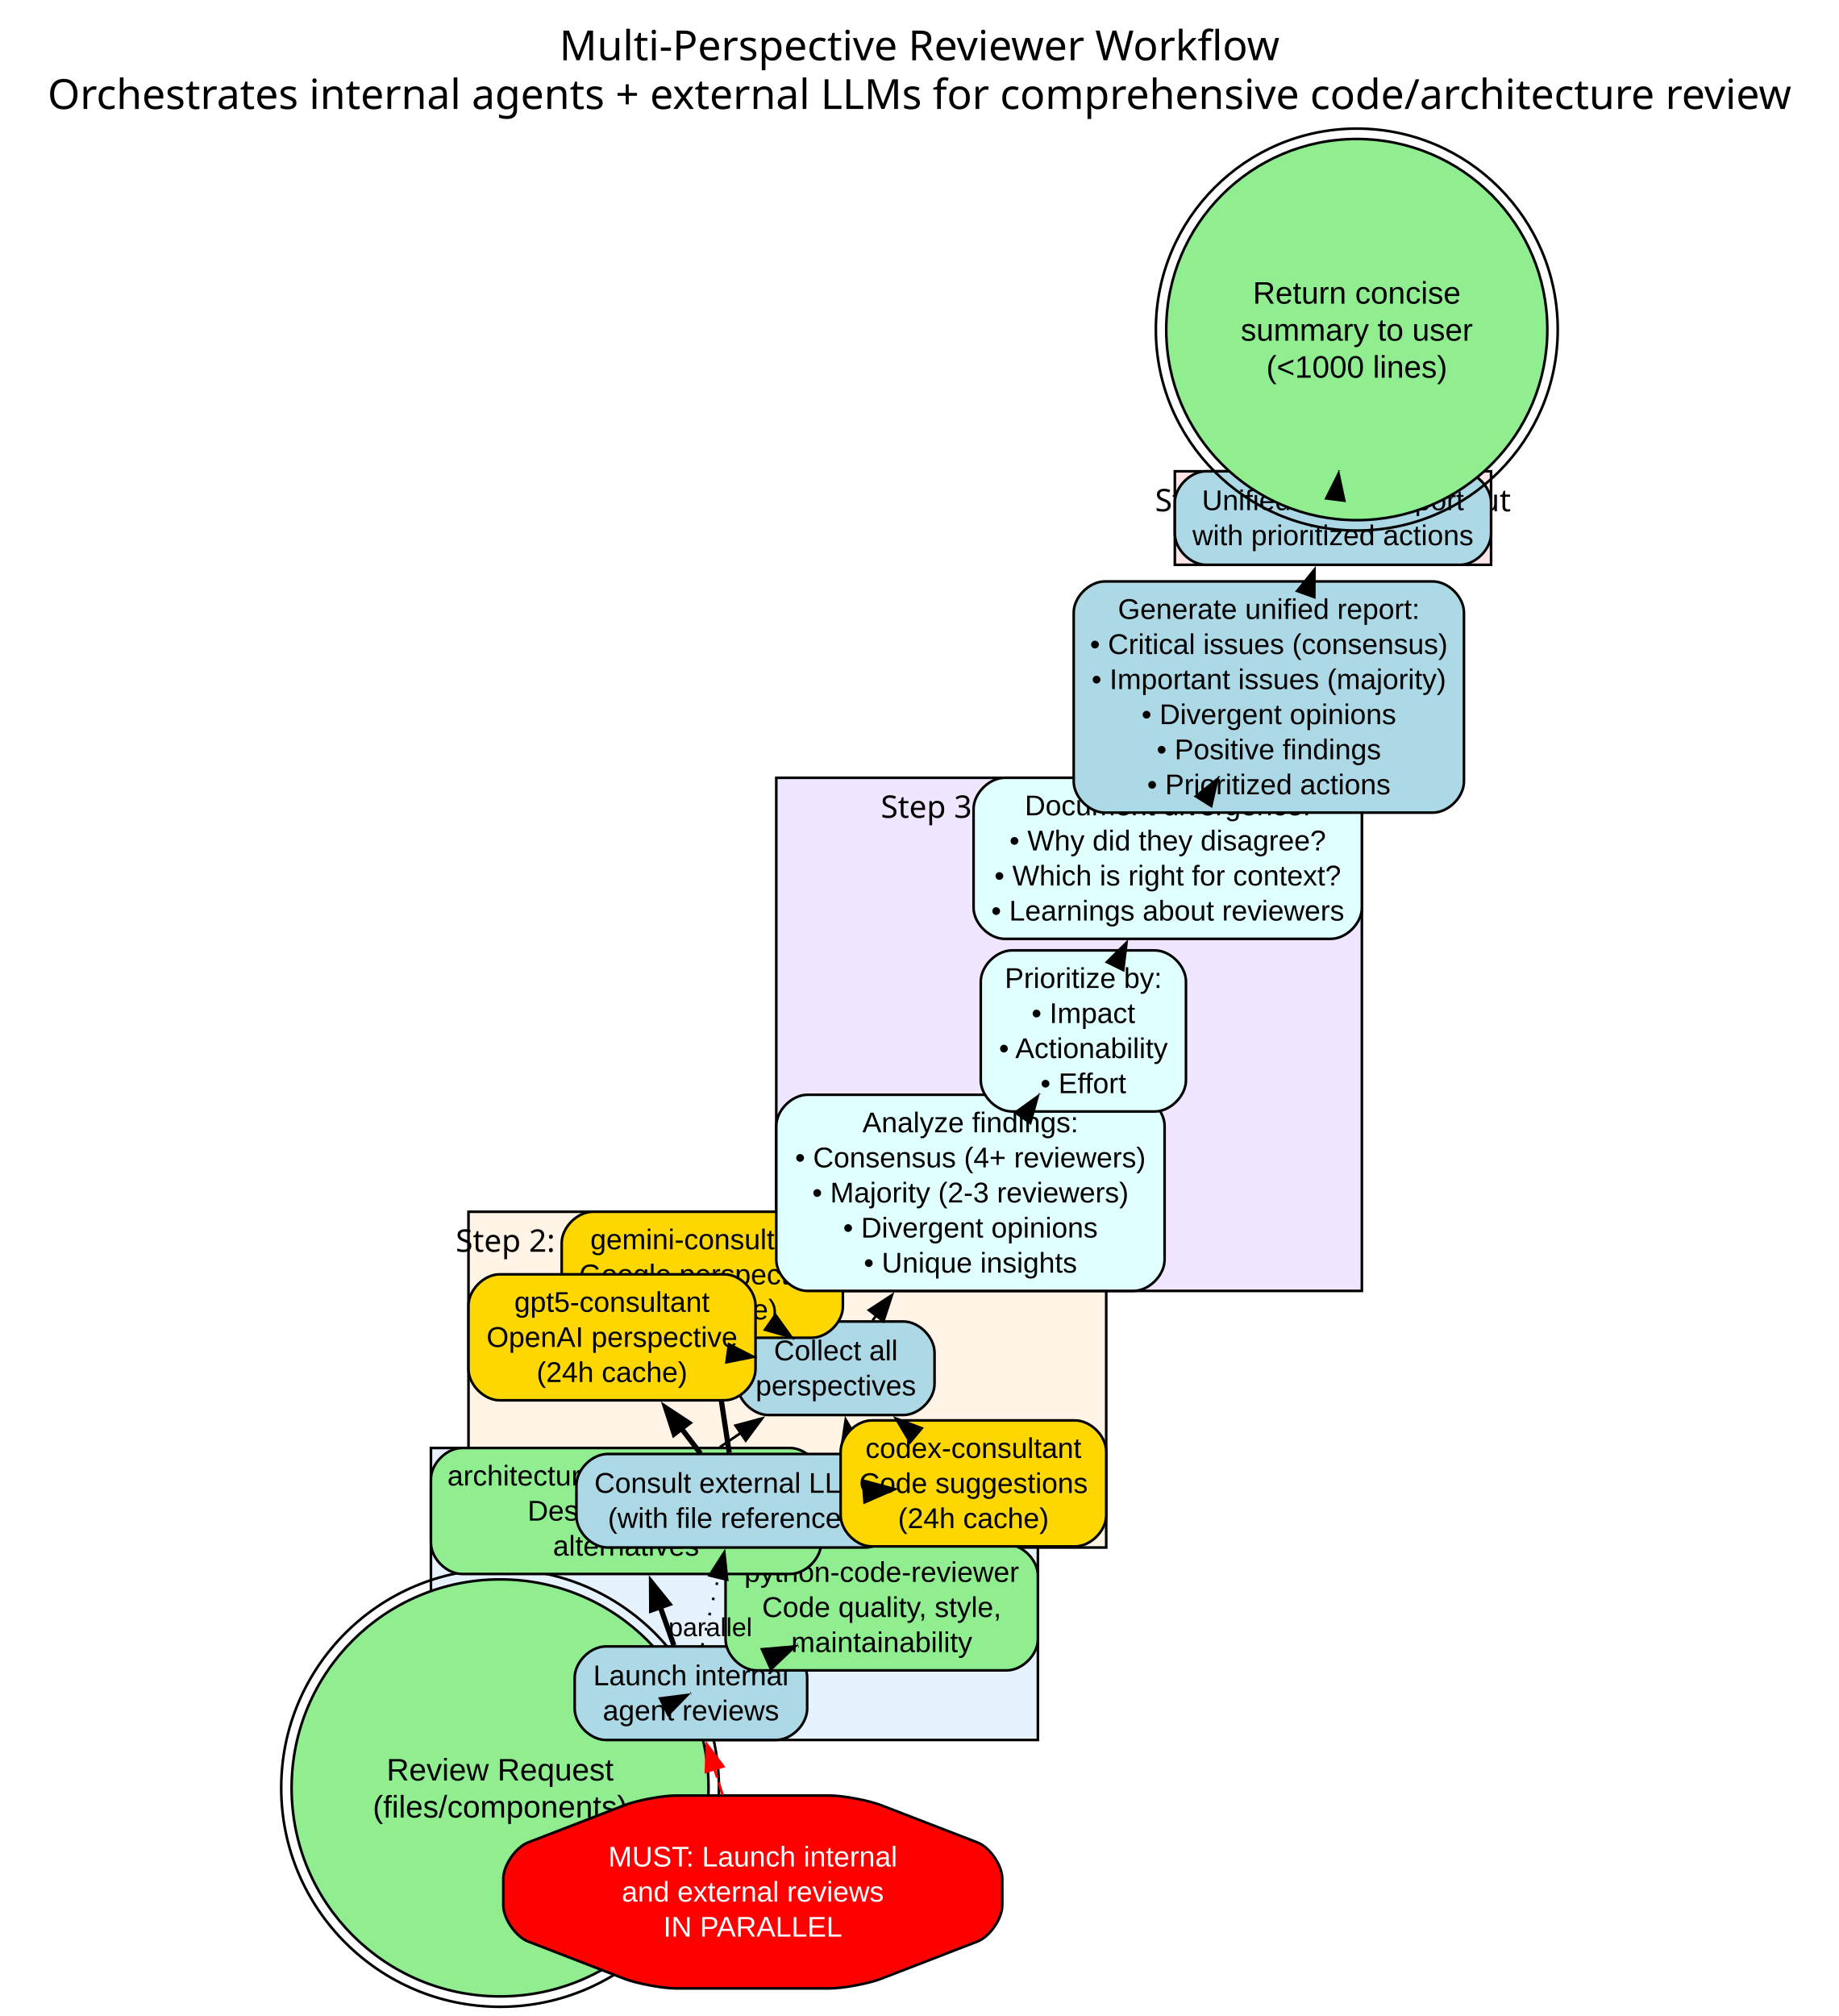
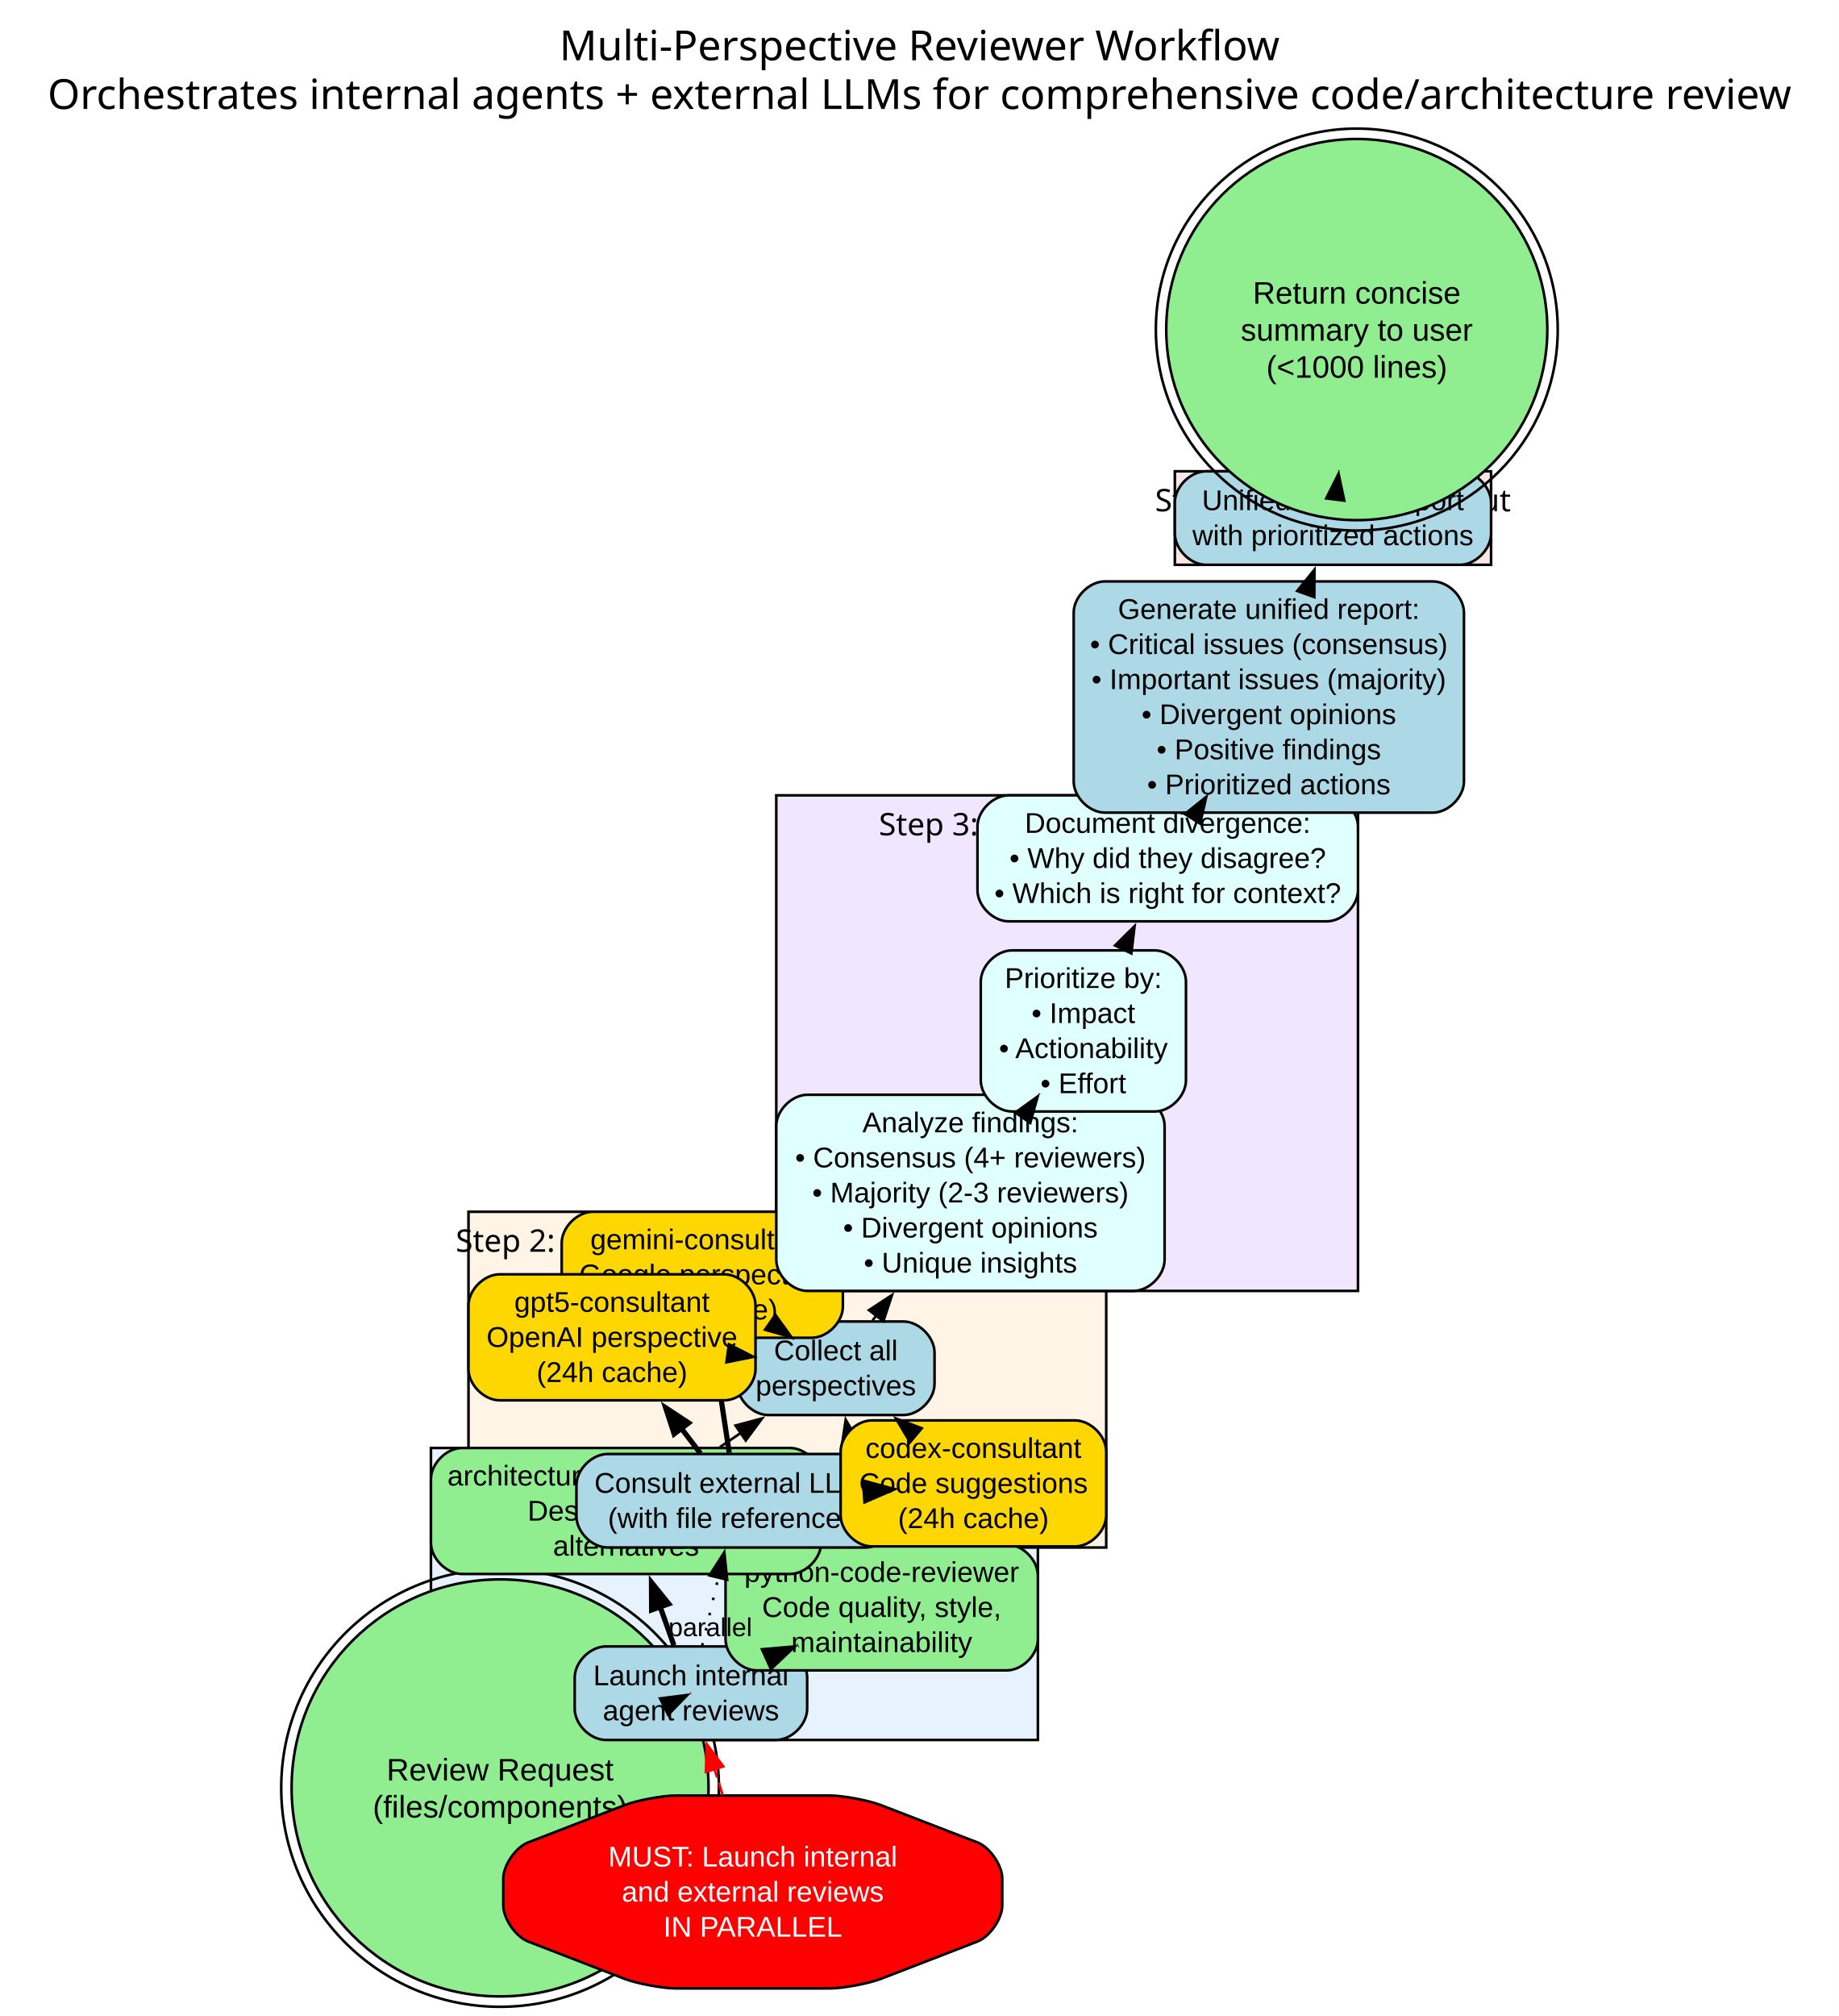
<svg xmlns="http://www.w3.org/2000/svg" width="708pt" height="776pt" viewBox="0.00 0.00 708.00 776.00">
  <g id="graph0" class="graph" transform="scale(1 1) rotate(0) translate(4 772.46)">
    <polygon fill="white" stroke="none" points="-4,4 -4,-772.46 704,-772.46 704,4 -4,4" />
    <text xml:space="preserve" text-anchor="middle" x="350" y="-749.26" font-family="Arial Bold" font-size="16.00">Multi-Perspective Reviewer Workflow</text>
    <text xml:space="preserve" text-anchor="middle" x="350" y="-730.51" font-family="Arial Bold" font-size="16.00">Orchestrates internal agents + external LLMs for comprehensive code/architecture review</text>
    <g id="clust1" class="cluster">
      <polygon fill="#e6f3ff" stroke="black" points="161.91,-102.71 161.91,-215.1 395.59,-215.1 395.59,-102.71 161.91,-102.71" />
      <text xml:space="preserve" text-anchor="middle" x="278.75" y="-199.7" font-family="Arial Bold" font-size="12.00">Step 1: Launch Internal Reviews (Parallel)</text>
    </g>
    <g id="clust2" class="cluster">
      <polygon fill="#fff4e6" stroke="black" points="176.37,-176.79 176.37,-306.03 421.9,-306.03 421.9,-176.79 176.37,-176.79" />
      <text xml:space="preserve" text-anchor="middle" x="299.13" y="-290.63" font-family="Arial Bold" font-size="12.00">Step 2: Gather External Perspectives (Parallel)</text>
    </g>
    <g id="clust3" class="cluster">
-       <polygon fill="#f0e6ff" stroke="black" points="294.87,-275.56 294.87,-473.07 520.33,-473.07 520.33,-275.56 294.87,-275.56" />
-       <text xml:space="preserve" text-anchor="middle" x="407.6" y="-457.67" font-family="Arial Bold" font-size="12.00">Step 3: Synthesize Results</text>
+       <polygon fill="#f0e6ff" stroke="black" points="294.87,-275.56 294.87,-466.32 518.83,-466.32 518.83,-275.56 294.87,-275.56" />
+       <text xml:space="preserve" text-anchor="middle" x="406.85" y="-450.92" font-family="Arial Bold" font-size="12.00">Step 3: Synthesize Results</text>
    </g>
    <g id="clust4" class="cluster">
      <polygon fill="#ffe6e6" stroke="black" points="448.32,-555.05 448.32,-591.05 570.07,-591.05 570.07,-555.05 448.32,-555.05" />
      <text xml:space="preserve" text-anchor="middle" x="509.19" y="-575.65" font-family="Arial Bold" font-size="12.00">Step 4: Generate Output</text>
    </g>
    <g id="node1" class="node">
      <ellipse fill="lightgreen" stroke="black" cx="188.53" cy="-84.26" rx="80.26" ry="80.26" />
      <ellipse fill="none" stroke="black" cx="188.53" cy="-84.26" rx="84.26" ry="84.26" />
      <text xml:space="preserve" text-anchor="middle" x="188.53" y="-87.11" font-family="Arial" font-size="12.00">Review Request</text>
      <text xml:space="preserve" text-anchor="middle" x="188.53" y="-72.86" font-family="Arial" font-size="12.00">(files/components)</text>
    </g>
    <g id="node2" class="node">
      <path fill="lightblue" stroke="black" d="M294.76,-138.71C294.76,-138.71 229.26,-138.71 229.26,-138.71 223.26,-138.71 217.26,-132.71 217.26,-126.71 217.26,-126.71 217.26,-114.71 217.26,-114.71 217.26,-108.71 223.26,-102.71 229.26,-102.71 229.26,-102.71 294.76,-102.71 294.76,-102.71 300.76,-102.71 306.76,-108.71 306.76,-114.71 306.76,-114.71 306.76,-126.71 306.76,-126.71 306.76,-132.71 300.76,-138.71 294.76,-138.71" />
      <text xml:space="preserve" text-anchor="middle" x="262.01" y="-123.76" font-family="Arial" font-size="11.00">Launch internal</text>
      <text xml:space="preserve" text-anchor="middle" x="262.01" y="-110.26" font-family="Arial" font-size="11.00">agent reviews</text>
    </g>
    <g id="edge1" class="edge">
      <path fill="none" stroke="black" d="M261.96,-120.68C261.97,-120.69 261.98,-120.69 261.98,-120.69" />
      <polygon fill="black" stroke="black" points="250.12,-118.69 260.65,-120.03 253.25,-112.42 250.12,-118.69" />
    </g>
    <g id="node3" class="node">
      <path fill="#90ee90" stroke="black" d="M383.59,-178C383.59,-178 287.34,-178 287.34,-178 281.34,-178 275.34,-172 275.34,-166 275.34,-166 275.34,-141.5 275.34,-141.5 275.34,-135.5 281.34,-129.5 287.34,-129.5 287.34,-129.5 383.59,-129.5 383.59,-129.5 389.59,-129.5 395.59,-135.5 395.59,-141.5 395.59,-141.5 395.59,-166 395.59,-166 395.59,-172 389.59,-178 383.59,-178" />
      <text xml:space="preserve" text-anchor="middle" x="335.46" y="-163.55" font-family="Arial" font-size="11.00">python-code-reviewer</text>
      <text xml:space="preserve" text-anchor="middle" x="335.46" y="-150.05" font-family="Arial" font-size="11.00">Code quality, style,</text>
      <text xml:space="preserve" text-anchor="middle" x="335.46" y="-136.55" font-family="Arial" font-size="11.00">maintainability</text>
    </g>
    <g id="edge2" class="edge">
      <path fill="none" stroke="black" stroke-width="2" d="M303.03,-139.16C303.1,-139.19 303.17,-139.22 303.23,-139.25" />
      <polygon fill="black" stroke="black" stroke-width="2" points="290.11,-137.18 300.67,-138.1 292.98,-130.8 290.11,-137.18" />
    </g>
    <g id="node4" class="node">
      <path fill="#90ee90" stroke="black" d="M300.16,-215.1C300.16,-215.1 173.91,-215.1 173.91,-215.1 167.91,-215.1 161.91,-209.1 161.91,-203.1 161.91,-203.1 161.91,-178.6 161.91,-178.6 161.91,-172.6 167.91,-166.6 173.91,-166.6 173.91,-166.6 300.16,-166.6 300.16,-166.6 306.16,-166.6 312.16,-172.6 312.16,-178.6 312.16,-178.6 312.16,-203.1 312.16,-203.1 312.16,-209.1 306.16,-215.1 300.16,-215.1" />
      <text xml:space="preserve" text-anchor="middle" x="237.03" y="-200.65" font-family="Arial" font-size="11.00">architecture-devils-advocate</text>
      <text xml:space="preserve" text-anchor="middle" x="237.03" y="-187.15" font-family="Arial" font-size="11.00">Design critique,</text>
      <text xml:space="preserve" text-anchor="middle" x="237.03" y="-173.65" font-family="Arial" font-size="11.00">alternatives</text>
    </g>
    <g id="edge3" class="edge">
      <path fill="none" stroke="black" stroke-width="2" d="M255.45,-139.14C253.65,-144.18 251.64,-149.83 249.63,-155.48" />
      <polygon fill="black" stroke="black" stroke-width="2" points="246.88,-152.77 246.82,-163.36 253.47,-155.12 246.88,-152.77" />
    </g>
    <g id="node5" class="node">
      <path fill="lightblue" stroke="black" d="M329.18,-212.79C329.18,-212.79 229.93,-212.79 229.93,-212.79 223.93,-212.79 217.93,-206.79 217.93,-200.79 217.93,-200.79 217.93,-188.79 217.93,-188.79 217.93,-182.79 223.93,-176.79 229.93,-176.79 229.93,-176.79 329.18,-176.79 329.18,-176.79 335.18,-176.79 341.18,-182.79 341.18,-188.79 341.18,-188.79 341.18,-200.79 341.18,-200.79 341.18,-206.79 335.18,-212.79 329.18,-212.79" />
      <text xml:space="preserve" text-anchor="middle" x="279.55" y="-197.84" font-family="Arial" font-size="11.00">Consult external LLMs</text>
      <text xml:space="preserve" text-anchor="middle" x="279.55" y="-184.34" font-family="Arial" font-size="11.00">(with file references)</text>
    </g>
    <g id="edge4" class="edge">
      <path fill="none" stroke="black" stroke-dasharray="1,5" d="M266.35,-139.02C268.22,-146.95 270.47,-156.42 272.57,-165.3" />
      <polygon fill="black" stroke="black" points="269.15,-166.03 274.86,-174.96 275.96,-164.42 269.15,-166.03" />
      <text xml:space="preserve" text-anchor="middle" x="269.46" y="-142.66" font-family="Arial" font-size="10.00">parallel</text>
    </g>
    <g id="node9" class="node">
      <path fill="lightblue" stroke="black" d="M343.8,-263.79C343.8,-263.79 291.8,-263.79 291.8,-263.79 285.8,-263.79 279.8,-257.79 279.8,-251.79 279.8,-251.79 279.8,-239.79 279.8,-239.79 279.8,-233.79 285.8,-227.79 291.8,-227.79 291.8,-227.79 343.8,-227.79 343.8,-227.79 349.8,-227.79 355.8,-233.79 355.8,-239.79 355.8,-239.79 355.8,-251.79 355.8,-251.79 355.8,-257.79 349.8,-263.79 343.8,-263.79" />
      <text xml:space="preserve" text-anchor="middle" x="317.8" y="-248.84" font-family="Arial" font-size="11.00">Collect all</text>
      <text xml:space="preserve" text-anchor="middle" x="317.8" y="-235.34" font-family="Arial" font-size="11.00">perspectives</text>
    </g>
    <g id="edge8" class="edge">
      <path fill="none" stroke="black" d="M330.73,-178.42C328.49,-190.12 325.79,-204.19 323.44,-216.44" />
      <polygon fill="black" stroke="black" points="320.05,-215.52 321.6,-226 326.92,-216.84 320.05,-215.52" />
    </g>
    <g id="edge9" class="edge">
      <path fill="none" stroke="black" d="M273.16,-215.43C275.83,-217.24 278.52,-219.07 281.19,-220.89" />
      <polygon fill="black" stroke="black" points="279.18,-223.75 289.41,-226.48 283.11,-217.97 279.18,-223.75" />
    </g>
    <g id="node6" class="node">
      <path fill="#ffd700" stroke="black" d="M308.51,-306.03C308.51,-306.03 224.26,-306.03 224.26,-306.03 218.26,-306.03 212.26,-300.03 212.26,-294.03 212.26,-294.03 212.26,-269.53 212.26,-269.53 212.26,-263.53 218.26,-257.53 224.26,-257.53 224.26,-257.53 308.51,-257.53 308.51,-257.53 314.51,-257.53 320.51,-263.53 320.51,-269.53 320.51,-269.53 320.51,-294.03 320.51,-294.03 320.51,-300.03 314.51,-306.03 308.51,-306.03" />
      <text xml:space="preserve" text-anchor="middle" x="266.39" y="-291.58" font-family="Arial" font-size="11.00">gemini-consultant</text>
      <text xml:space="preserve" text-anchor="middle" x="266.39" y="-278.08" font-family="Arial" font-size="11.00">Google perspective</text>
      <text xml:space="preserve" text-anchor="middle" x="266.39" y="-264.58" font-family="Arial" font-size="11.00">(24h cache)</text>
    </g>
    <g id="edge5" class="edge">
      <path fill="none" stroke="black" stroke-width="2" d="M276.76,-213.24C275.33,-222.71 273.53,-234.59 271.83,-245.79" />
      <polygon fill="black" stroke="black" stroke-width="2" points="268.61,-243.68 270.58,-254.09 275.54,-244.73 268.61,-243.68" />
    </g>
    <g id="node7" class="node">
      <path fill="#ffd700" stroke="black" d="M274.87,-281.95C274.87,-281.95 188.37,-281.95 188.37,-281.95 182.37,-281.95 176.37,-275.95 176.37,-269.95 176.37,-269.95 176.37,-245.45 176.37,-245.45 176.37,-239.45 182.37,-233.45 188.37,-233.45 188.37,-233.45 274.87,-233.45 274.87,-233.45 280.87,-233.45 286.87,-239.45 286.87,-245.45 286.87,-245.45 286.87,-269.95 286.87,-269.95 286.87,-275.95 280.87,-281.95 274.87,-281.95" />
      <text xml:space="preserve" text-anchor="middle" x="231.62" y="-267.5" font-family="Arial" font-size="11.00">gpt5-consultant</text>
      <text xml:space="preserve" text-anchor="middle" x="231.62" y="-254" font-family="Arial" font-size="11.00">OpenAI perspective</text>
      <text xml:space="preserve" text-anchor="middle" x="231.62" y="-240.5" font-family="Arial" font-size="11.00">(24h cache)</text>
    </g>
    <g id="edge6" class="edge">
      <path fill="none" stroke="black" stroke-width="2" d="M265.69,-212.99C263.01,-216.5 260.13,-220.28 257.22,-224.1" />
      <polygon fill="black" stroke="black" stroke-width="2" points="255.55,-220.51 252.28,-230.59 261.12,-224.75 255.55,-220.51" />
    </g>
    <g id="node8" class="node">
      <path fill="#ffd700" stroke="black" d="M409.9,-225.71C409.9,-225.71 331.65,-225.71 331.65,-225.71 325.65,-225.71 319.65,-219.71 319.65,-213.71 319.65,-213.71 319.65,-189.21 319.65,-189.21 319.65,-183.21 325.65,-177.21 331.65,-177.21 331.65,-177.21 409.9,-177.21 409.9,-177.21 415.9,-177.21 421.9,-183.21 421.9,-189.21 421.9,-189.21 421.9,-213.71 421.9,-213.71 421.9,-219.71 415.9,-225.71 409.9,-225.71" />
      <text xml:space="preserve" text-anchor="middle" x="370.77" y="-211.26" font-family="Arial" font-size="11.00">codex-consultant</text>
      <text xml:space="preserve" text-anchor="middle" x="370.77" y="-197.76" font-family="Arial" font-size="11.00">Code suggestions</text>
      <text xml:space="preserve" text-anchor="middle" x="370.77" y="-184.26" font-family="Arial" font-size="11.00">(24h cache)</text>
    </g>
    <g id="edge7" class="edge">
      <path fill="none" stroke="black" stroke-width="2" d="M341.66,-199.33C341.72,-199.34 341.79,-199.34 341.85,-199.35" />
      <polygon fill="black" stroke="black" stroke-width="2" points="328.79,-201.9 339.02,-199.14 329.3,-194.91 328.79,-201.9" />
    </g>
    <g id="edge10" class="edge">
      <path fill="none" stroke="black" d="M301.54,-257.18C301.61,-257.13 301.68,-257.08 301.75,-257.03" />
      <polygon fill="black" stroke="black" points="294.53,-266.35 300.72,-257.75 290.52,-260.62 294.53,-266.35" />
    </g>
    <g id="edge11" class="edge">
      <path fill="none" stroke="black" d="M287.18,-250.03C287.24,-250.02 287.31,-250.01 287.37,-250" />
      <polygon fill="black" stroke="black" points="276.64,-255.02 286.07,-250.18 275.68,-248.09 276.64,-255.02" />
    </g>
    <g id="edge12" class="edge">
      <path fill="none" stroke="black" d="M341.5,-225.96C341.36,-226.08 341.21,-226.2 341.07,-226.32" />
      <polygon fill="black" stroke="black" points="346.37,-217.33 340.94,-226.43 350.86,-222.69 346.37,-217.33" />
    </g>
    <g id="node10" class="node">
      <path fill="lightcyan" stroke="black" d="M432.37,-351.06C432.37,-351.06 306.87,-351.06 306.87,-351.06 300.87,-351.06 294.87,-345.06 294.87,-339.06 294.87,-339.06 294.87,-287.56 294.87,-287.56 294.87,-281.56 300.87,-275.56 306.87,-275.56 306.87,-275.56 432.37,-275.56 432.37,-275.56 438.37,-275.56 444.37,-281.56 444.37,-287.56 444.37,-287.56 444.37,-339.06 444.37,-339.06 444.37,-345.06 438.37,-351.06 432.37,-351.06" />
      <text xml:space="preserve" text-anchor="middle" x="369.62" y="-336.61" font-family="Arial" font-size="11.00">Analyze findings:</text>
      <text xml:space="preserve" text-anchor="middle" x="369.62" y="-323.11" font-family="Arial" font-size="11.00">• Consensus (4+ reviewers)</text>
      <text xml:space="preserve" text-anchor="middle" x="369.62" y="-309.61" font-family="Arial" font-size="11.00">• Majority (2-3 reviewers)</text>
      <text xml:space="preserve" text-anchor="middle" x="369.62" y="-296.11" font-family="Arial" font-size="11.00">• Divergent opinions</text>
      <text xml:space="preserve" text-anchor="middle" x="369.62" y="-282.61" font-family="Arial" font-size="11.00">• Unique insights</text>
    </g>
    <g id="edge13" class="edge">
      <path fill="none" stroke="black" d="M331.96,-264.24C332.46,-264.89 332.96,-265.54 333.47,-266.2" />
      <polygon fill="black" stroke="black" points="330.56,-268.16 339.42,-273.96 336.11,-263.9 330.56,-268.16" />
    </g>
    <g id="node11" class="node">
      <path fill="lightcyan" stroke="black" d="M440.6,-406.63C440.6,-406.63 385.6,-406.63 385.6,-406.63 379.6,-406.63 373.6,-400.63 373.6,-394.63 373.6,-394.63 373.6,-356.63 373.6,-356.63 373.6,-350.63 379.6,-344.63 385.6,-344.63 385.6,-344.63 440.6,-344.63 440.6,-344.63 446.6,-344.63 452.6,-350.63 452.6,-356.63 452.6,-356.63 452.6,-394.63 452.6,-394.63 452.6,-400.63 446.6,-406.63 440.6,-406.63" />
      <text xml:space="preserve" text-anchor="middle" x="413.1" y="-392.18" font-family="Arial" font-size="11.00">Prioritize by:</text>
      <text xml:space="preserve" text-anchor="middle" x="413.1" y="-378.68" font-family="Arial" font-size="11.00">• Impact</text>
      <text xml:space="preserve" text-anchor="middle" x="413.1" y="-365.18" font-family="Arial" font-size="11.00">• Actionability</text>
      <text xml:space="preserve" text-anchor="middle" x="413.1" y="-351.68" font-family="Arial" font-size="11.00">• Effort</text>
    </g>
    <g id="edge14" class="edge">
      <path fill="none" stroke="black" d="M396.17,-351.35C396.2,-351.41 396.24,-351.46 396.27,-351.51" />
      <polygon fill="black" stroke="black" points="386.92,-344.22 395.51,-350.42 392.66,-340.21 386.92,-344.22" />
    </g>
    <g id="node12" class="node">
-       <path fill="lightcyan" stroke="black" d="M508.33,-473.07C508.33,-473.07 382.83,-473.07 382.83,-473.07 376.83,-473.07 370.83,-467.07 370.83,-461.07 370.83,-461.07 370.83,-423.07 370.83,-423.07 370.83,-417.07 376.83,-411.07 382.83,-411.07 382.83,-411.07 508.33,-411.07 508.33,-411.07 514.33,-411.07 520.33,-417.07 520.33,-423.07 520.33,-423.07 520.33,-461.07 520.33,-461.07 520.33,-467.07 514.33,-473.07 508.33,-473.07" />
-       <text xml:space="preserve" text-anchor="middle" x="445.58" y="-458.62" font-family="Arial" font-size="11.00">Document divergence:</text>
-       <text xml:space="preserve" text-anchor="middle" x="445.58" y="-445.12" font-family="Arial" font-size="11.00">• Why did they disagree?</text>
-       <text xml:space="preserve" text-anchor="middle" x="445.58" y="-431.62" font-family="Arial" font-size="11.00">• Which is right for context?</text>
-       <text xml:space="preserve" text-anchor="middle" x="445.58" y="-418.12" font-family="Arial" font-size="11.00">• Learnings about reviewers</text>
+       <path fill="lightcyan" stroke="black" d="M506.83,-466.32C506.83,-466.32 384.33,-466.32 384.33,-466.32 378.33,-466.32 372.33,-460.32 372.33,-454.32 372.33,-454.32 372.33,-429.82 372.33,-429.82 372.33,-423.82 378.33,-417.82 384.33,-417.82 384.33,-417.82 506.83,-417.82 506.83,-417.82 512.83,-417.82 518.83,-423.82 518.83,-429.82 518.83,-429.82 518.83,-454.32 518.83,-454.32 518.83,-460.32 512.83,-466.32 506.83,-466.32" />
+       <text xml:space="preserve" text-anchor="middle" x="445.58" y="-451.87" font-family="Arial" font-size="11.00">Document divergence:</text>
+       <text xml:space="preserve" text-anchor="middle" x="445.58" y="-438.37" font-family="Arial" font-size="11.00">• Why did they disagree?</text>
+       <text xml:space="preserve" text-anchor="middle" x="445.58" y="-424.87" font-family="Arial" font-size="11.00">• Which is right for context?</text>
    </g>
    <g id="edge15" class="edge">
-       <path fill="none" stroke="black" d="M428.39,-406.91C428.43,-406.99 428.47,-407.07 428.51,-407.16" />
-       <polygon fill="black" stroke="black" points="422.17,-402.14 429.7,-409.59 428.46,-399.07 422.17,-402.14" />
+       <path fill="none" stroke="black" d="M428.39,-406.91C428.44,-407.02 428.5,-407.12 428.55,-407.23" />
+       <polygon fill="black" stroke="black" points="425.29,-408.53 432.82,-415.98 431.58,-405.46 425.29,-408.53" />
    </g>
    <g id="node13" class="node">
      <path fill="lightblue" stroke="black" d="M547.63,-548.66C547.63,-548.66 421.38,-548.66 421.38,-548.66 415.38,-548.66 409.38,-542.66 409.38,-536.66 409.38,-536.66 409.38,-471.66 409.38,-471.66 409.38,-465.66 415.38,-459.66 421.38,-459.66 421.38,-459.66 547.63,-459.66 547.63,-459.66 553.63,-459.66 559.63,-465.66 559.63,-471.66 559.63,-471.66 559.63,-536.66 559.63,-536.66 559.63,-542.66 553.63,-548.66 547.63,-548.66" />
      <text xml:space="preserve" text-anchor="middle" x="484.51" y="-534.21" font-family="Arial" font-size="11.00">Generate unified report:</text>
      <text xml:space="preserve" text-anchor="middle" x="484.51" y="-520.71" font-family="Arial" font-size="11.00">• Critical issues (consensus)</text>
      <text xml:space="preserve" text-anchor="middle" x="484.51" y="-507.21" font-family="Arial" font-size="11.00">• Important issues (majority)</text>
      <text xml:space="preserve" text-anchor="middle" x="484.51" y="-493.71" font-family="Arial" font-size="11.00">• Divergent opinions</text>
      <text xml:space="preserve" text-anchor="middle" x="484.51" y="-480.21" font-family="Arial" font-size="11.00">• Positive findings</text>
      <text xml:space="preserve" text-anchor="middle" x="484.51" y="-466.71" font-family="Arial" font-size="11.00">• Prioritized actions</text>
    </g>
    <g id="edge16" class="edge">
-       <path fill="none" stroke="black" d="M465.27,-473.48C465.31,-473.54 465.35,-473.6 465.38,-473.66" />
-       <polygon fill="black" stroke="black" points="456.41,-465.95 464.69,-472.56 462.34,-462.23 456.41,-465.95" />
+       <path fill="none" stroke="black" d="M460.96,-466.61C461.01,-466.68 461.05,-466.75 461.09,-466.82" />
+       <polygon fill="black" stroke="black" points="452.14,-459.13 460.42,-465.74 458.07,-455.41 452.14,-459.13" />
    </g>
    <g id="node14" class="node">
      <path fill="lightblue" stroke="black" d="M558.07,-591.05C558.07,-591.05 460.32,-591.05 460.32,-591.05 454.32,-591.05 448.32,-585.05 448.32,-579.05 448.32,-579.05 448.32,-567.05 448.32,-567.05 448.32,-561.05 454.32,-555.05 460.32,-555.05 460.32,-555.05 558.07,-555.05 558.07,-555.05 564.07,-555.05 570.07,-561.05 570.07,-567.05 570.07,-567.05 570.07,-579.05 570.07,-579.05 570.07,-585.05 564.07,-591.05 558.07,-591.05" />
      <text xml:space="preserve" text-anchor="middle" x="509.19" y="-576.1" font-family="Arial" font-size="11.00">Unified review report</text>
      <text xml:space="preserve" text-anchor="middle" x="509.19" y="-562.6" font-family="Arial" font-size="11.00">with prioritized actions</text>
    </g>
    <g id="edge17" class="edge">
      <path fill="none" stroke="black" d="M500.56,-548.96C500.6,-549.08 500.64,-549.2 500.69,-549.33" />
      <polygon fill="black" stroke="black" points="495.42,-544.99 502.08,-553.22 502.01,-542.62 495.42,-544.99" />
    </g>
    <g id="node15" class="node">
      <ellipse fill="lightgreen" stroke="black" cx="518.37" cy="-645.6" rx="73.36" ry="73.36" />
      <ellipse fill="none" stroke="black" cx="518.37" cy="-645.6" rx="77.36" ry="77.36" />
      <text xml:space="preserve" text-anchor="middle" x="518.37" y="-655.58" font-family="Arial" font-size="12.00">Return concise</text>
      <text xml:space="preserve" text-anchor="middle" x="518.37" y="-641.33" font-family="Arial" font-size="12.00">summary to user</text>
      <text xml:space="preserve" text-anchor="middle" x="518.37" y="-627.08" font-family="Arial" font-size="12.00">(&lt;1000 lines)</text>
    </g>
    <g id="edge18" class="edge">
      <path fill="none" stroke="black" d="M511.51,-591.36C511.51,-591.4 511.52,-591.45 511.52,-591.49" />
      <polygon fill="black" stroke="black" points="506.61,-580.63 511.35,-590.11 513.56,-579.75 506.61,-580.63" />
    </g>
    <g id="node16" class="node">
      <path fill="red" stroke="black" d="M381.88,-39.07C381.88,-39.07 381.88,-49.32 381.88,-49.32 381.88,-54.45 377.1,-61.42 372.32,-63.27 372.32,-63.27 335.17,-77.62 335.17,-77.62 330.39,-79.47 320.48,-81.32 315.36,-81.32 315.36,-81.32 256.29,-81.32 256.29,-81.32 251.16,-81.32 241.26,-79.47 236.47,-77.62 236.47,-77.62 199.33,-63.27 199.33,-63.27 194.55,-61.42 189.77,-54.45 189.77,-49.32 189.77,-49.32 189.77,-39.07 189.77,-39.07 189.77,-33.95 194.55,-26.98 199.33,-25.13 199.33,-25.13 236.47,-10.77 236.47,-10.77 241.26,-8.93 251.16,-7.08 256.29,-7.08 256.29,-7.08 315.36,-7.08 315.36,-7.08 320.48,-7.08 330.39,-8.93 335.17,-10.77 335.17,-10.77 372.32,-25.13 372.32,-25.13 377.1,-26.98 381.88,-33.95 381.88,-39.07" />
      <text xml:space="preserve" text-anchor="middle" x="285.82" y="-54" font-family="Arial" font-size="11.00" fill="white">MUST: Launch internal</text>
      <text xml:space="preserve" text-anchor="middle" x="285.82" y="-40.5" font-family="Arial" font-size="11.00" fill="white">and external reviews</text>
      <text xml:space="preserve" text-anchor="middle" x="285.82" y="-27" font-family="Arial" font-size="11.00" fill="white">IN PARALLEL</text>
    </g>
    <g id="edge19" class="edge">
      <path fill="none" stroke="red" stroke-dasharray="5,2" d="M274.2,-81.56C273.13,-84.97 272.07,-88.39 271.03,-91.72" />
      <polygon fill="red" stroke="red" points="267.77,-90.45 268.14,-101.03 274.45,-92.53 267.77,-90.45" />
    </g>
  </g>
</svg>
